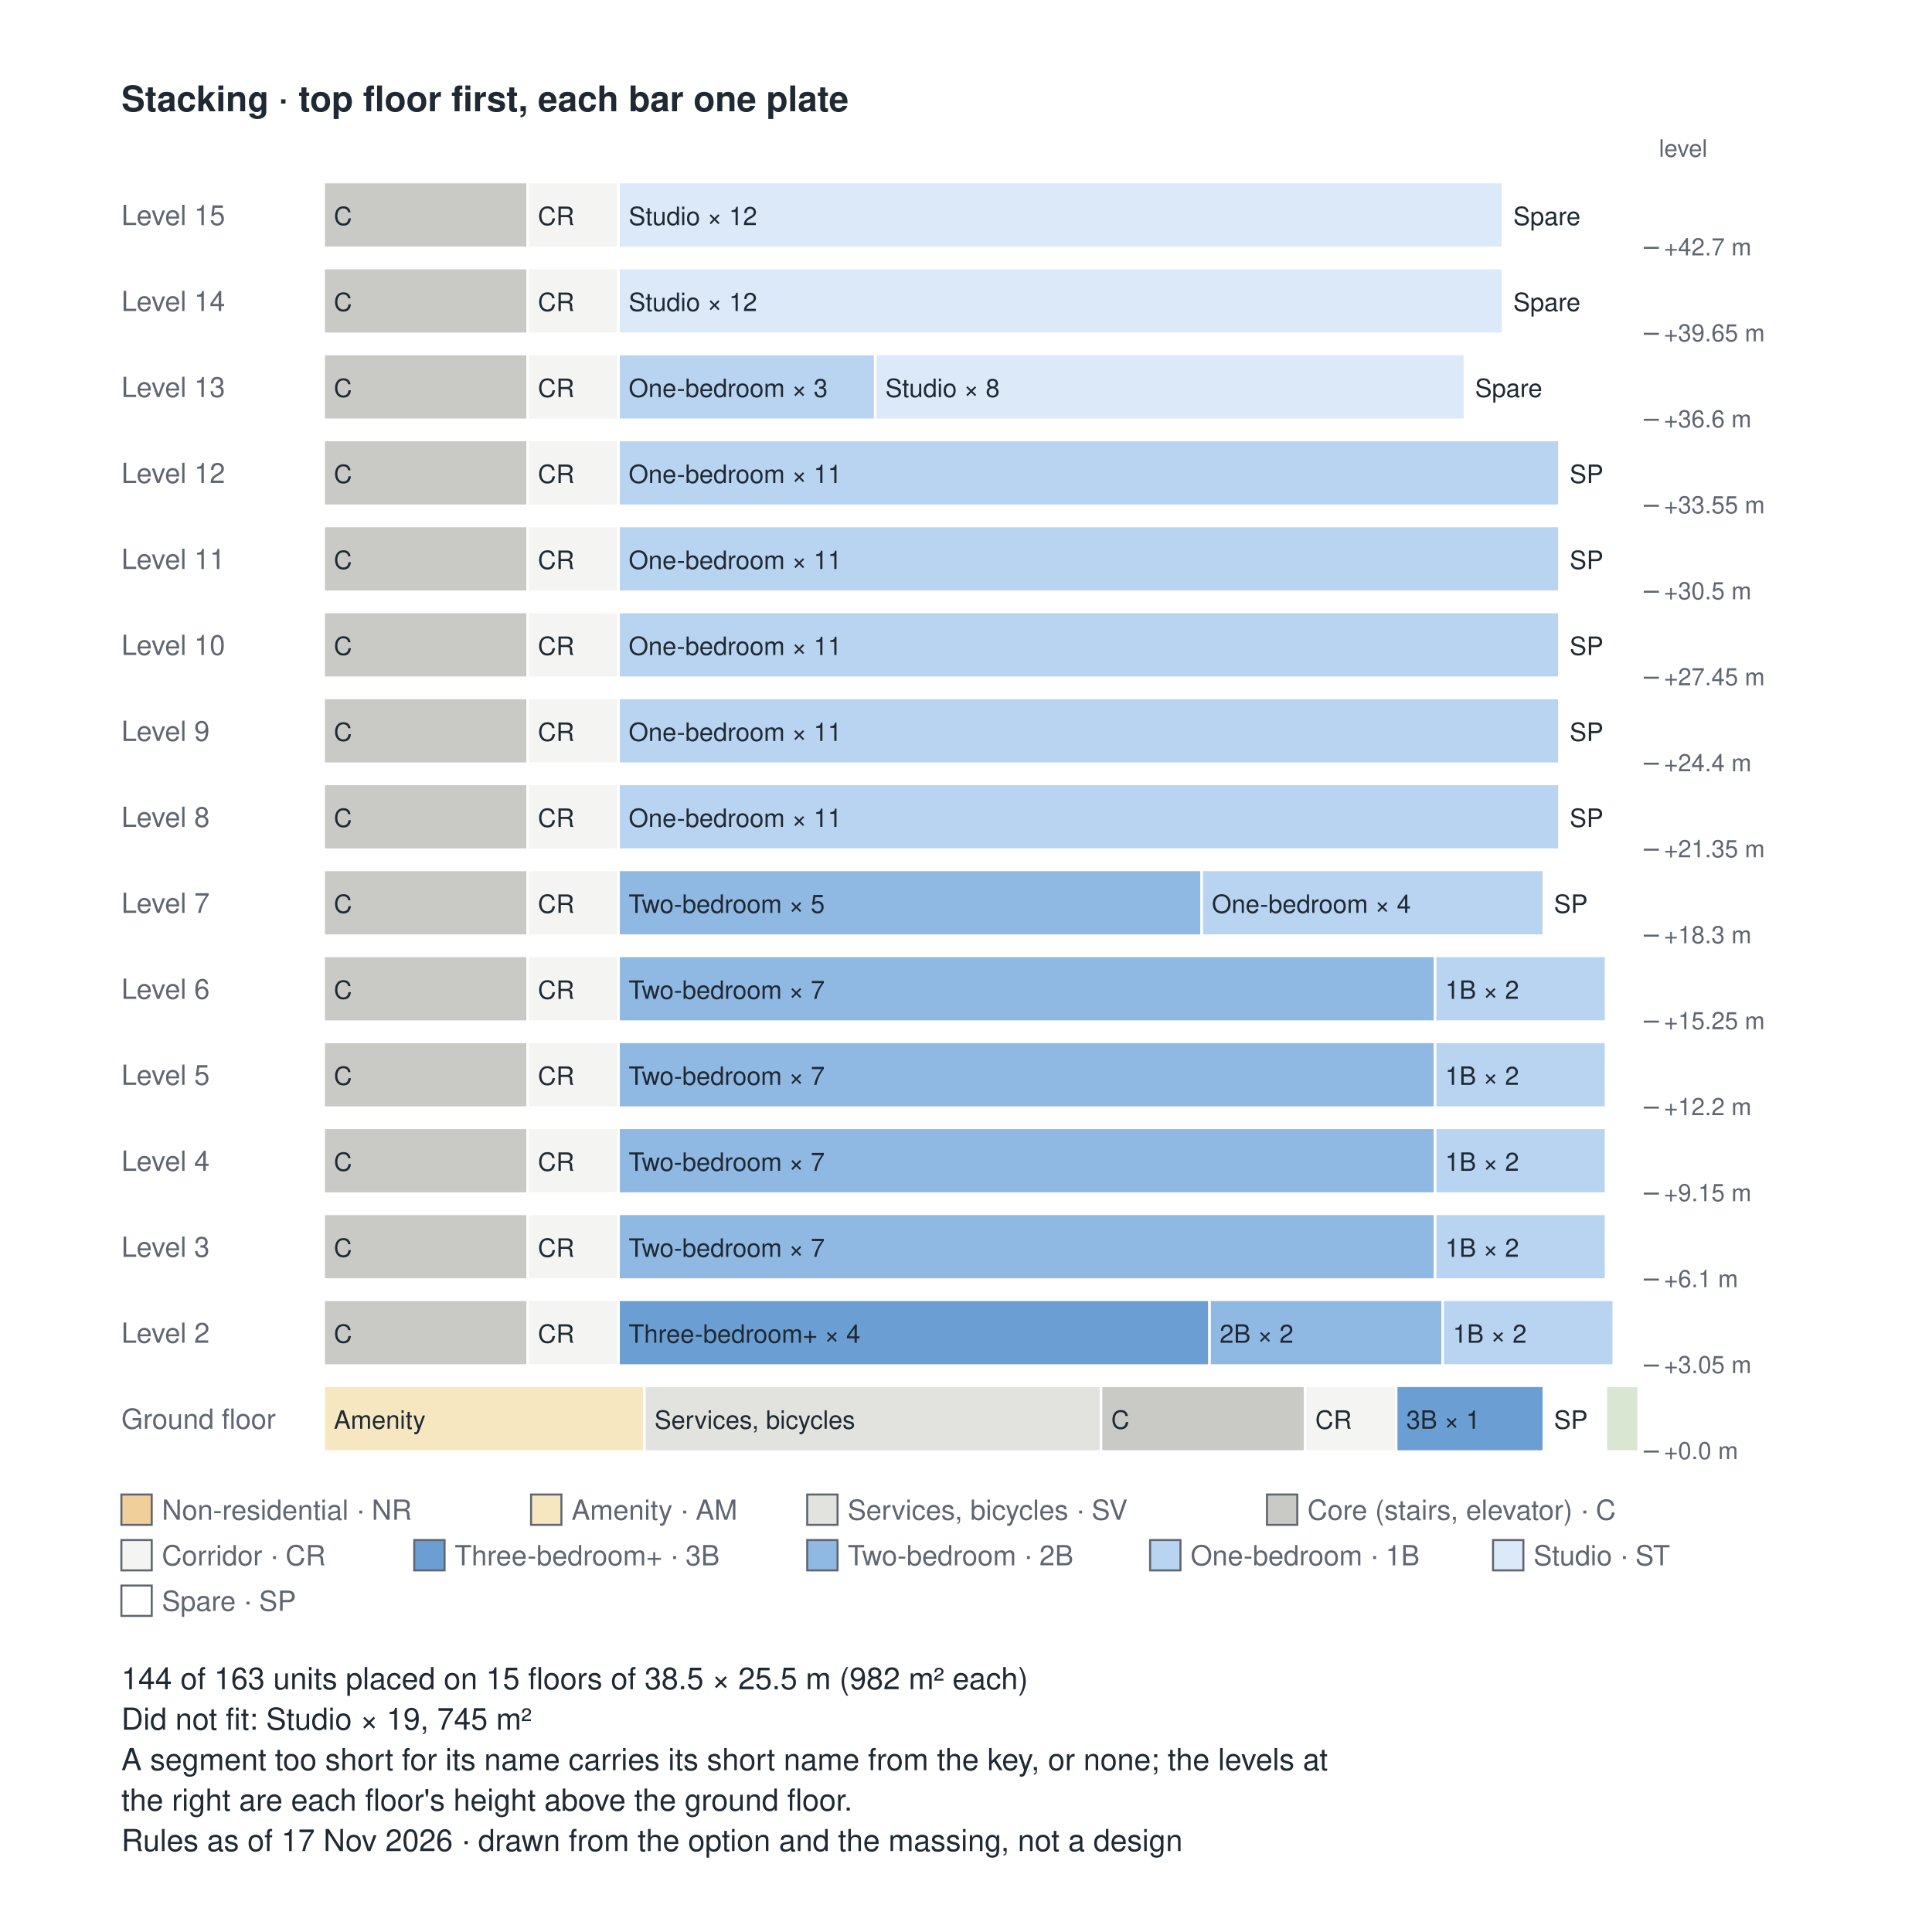
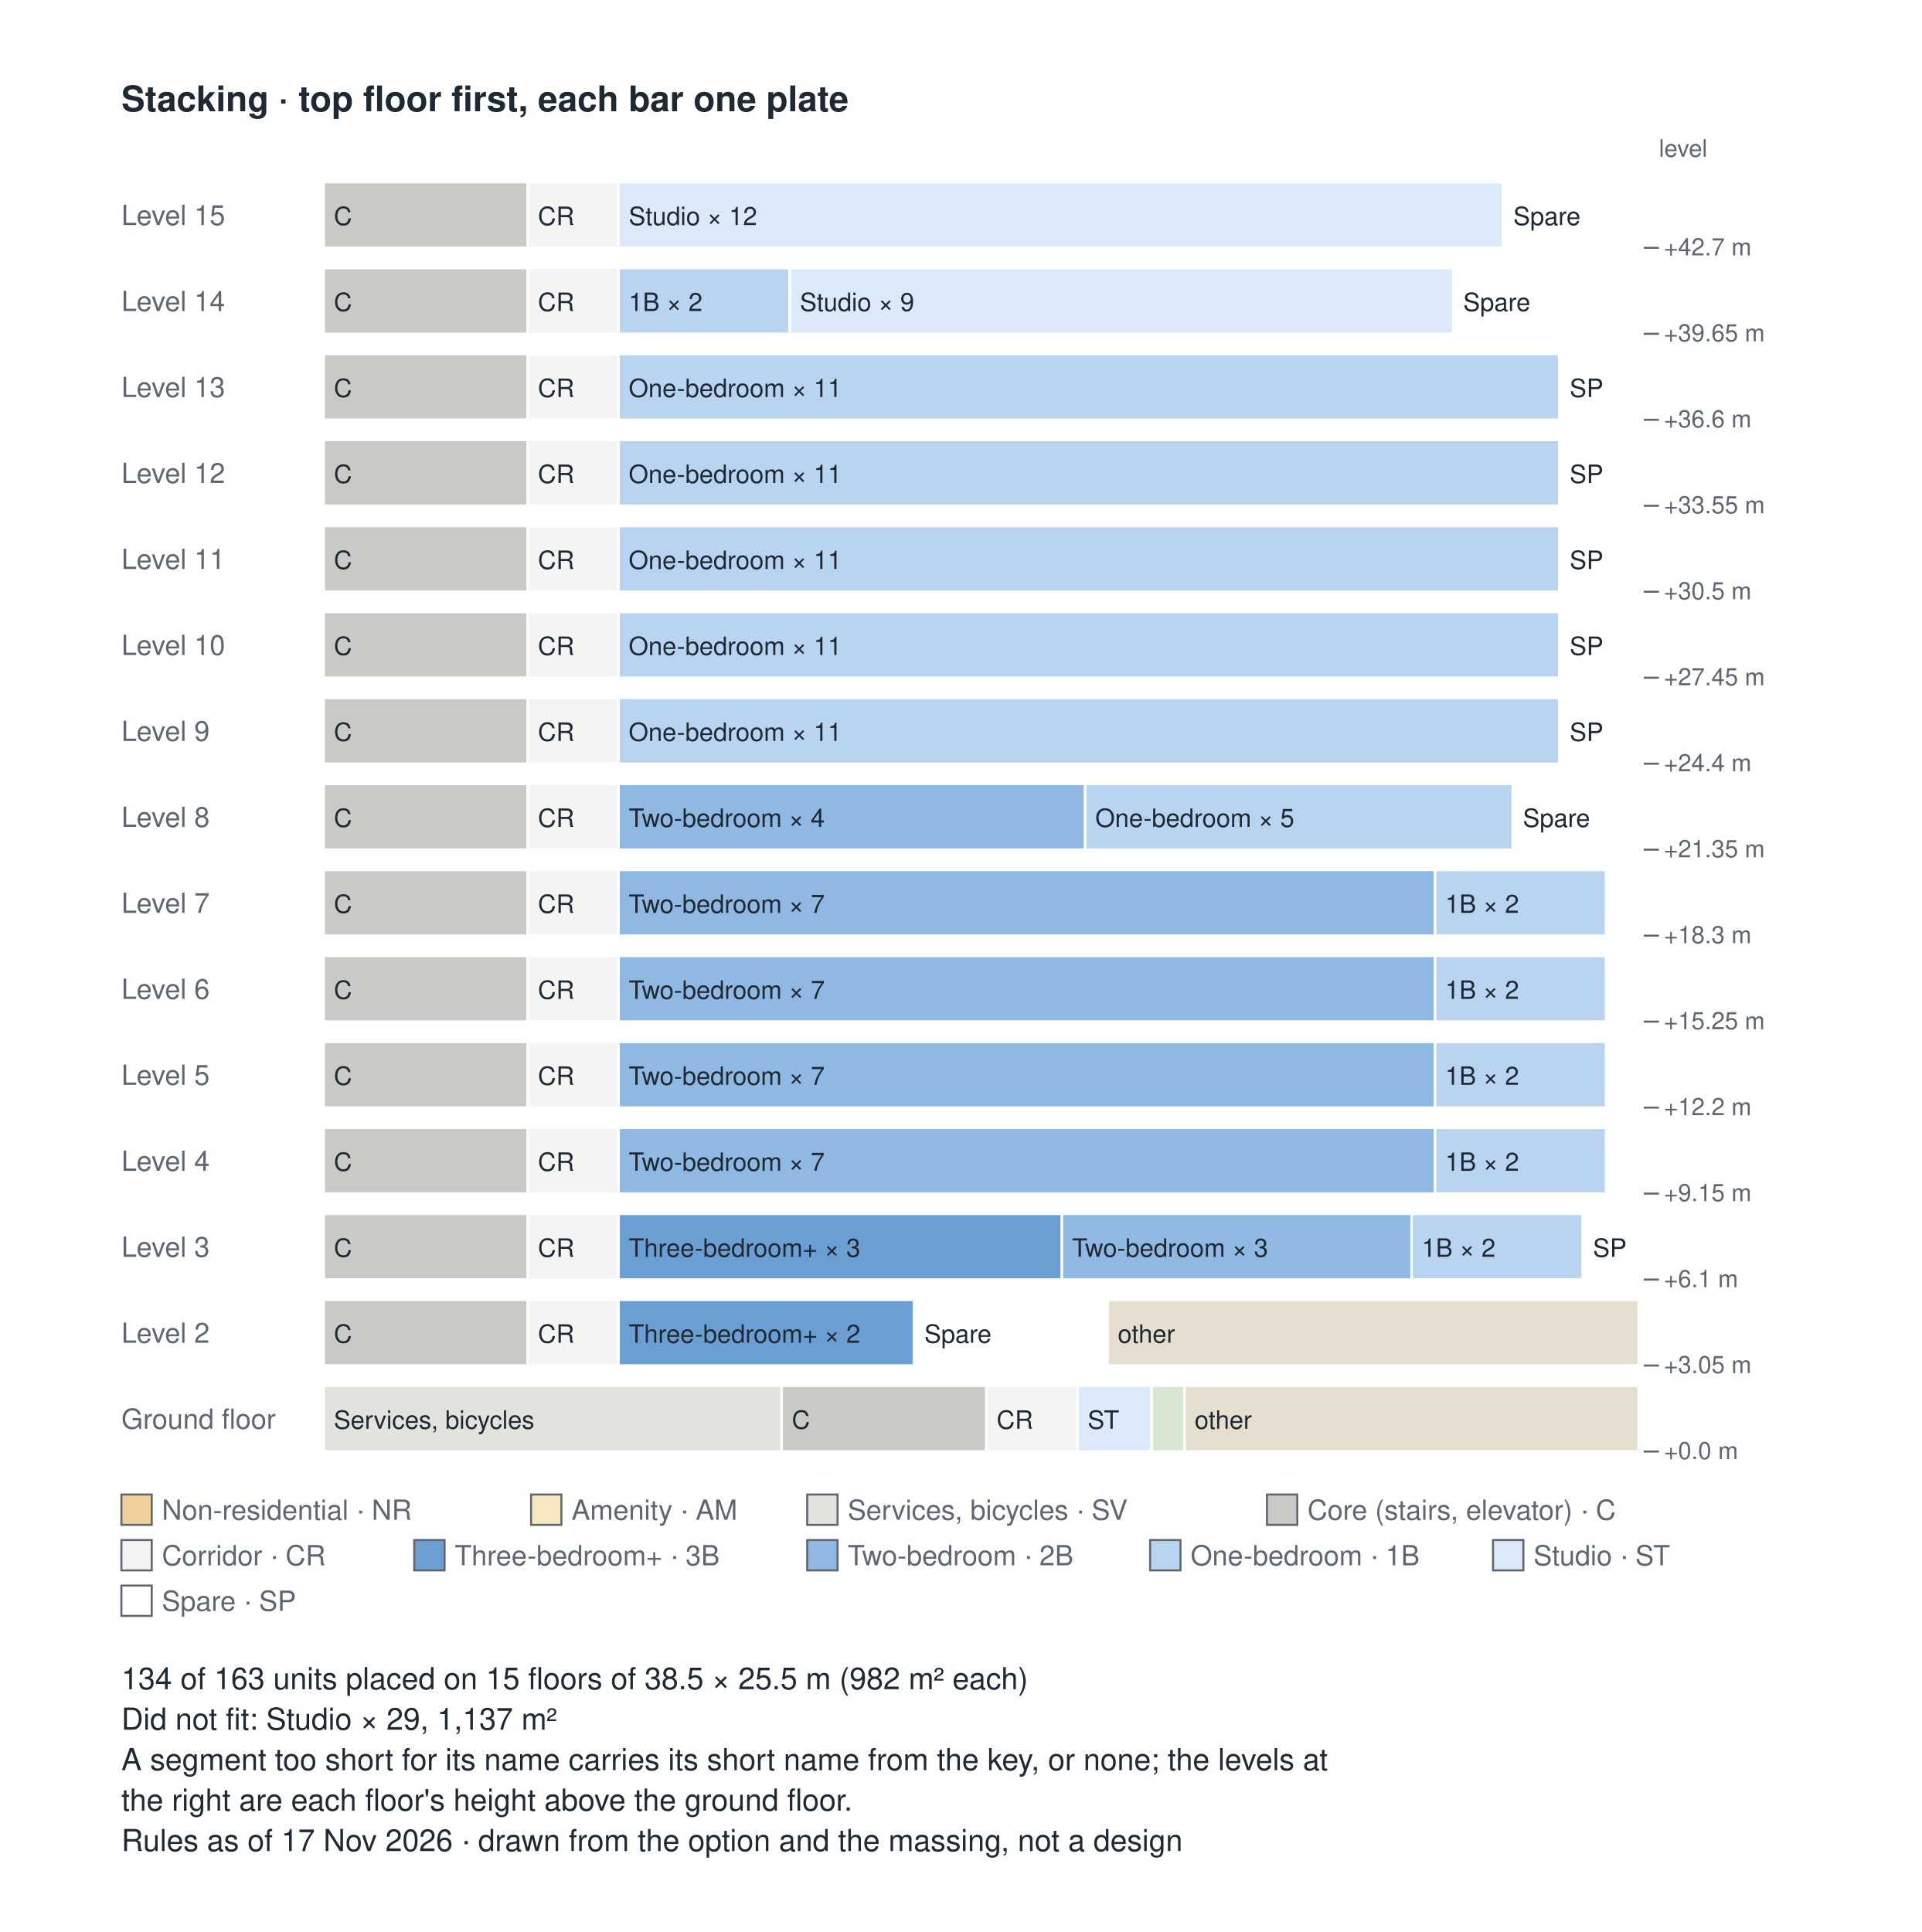
<svg xmlns="http://www.w3.org/2000/svg" width="760" height="764" viewBox="0 0 760 764" font-family="IBM Plex Sans, Helvetica, Arial, sans-serif" font-size="12" fill="#1f2933" role="img" aria-label="Stacking diagram">
  <rect width="100%" height="100%" fill="#ffffff" />
  <text x="48" y="44" font-size="14" font-weight="600">Stacking · top floor first, each bar one plate</text>
  <text x="656" y="62" font-size="9.5" fill="#5f6672">level</text>
  <text x="48" y="89.0" font-size="11" fill="#5f6672">Level 15</text>
  <rect x="128.0" y="72" width="80.7" height="26" fill="#c9c9c5" stroke="#ffffff" stroke-width="1" />
  <text x="132.0" y="89.0" font-size="10" fill="#1f2933">C</text>
  <rect x="208.7" y="72" width="35.9" height="26" fill="#f4f4f2" stroke="#ffffff" stroke-width="1" />
  <text x="212.7" y="89.0" font-size="10" fill="#1f2933">CR</text>
  <rect x="244.6" y="72" width="349.8" height="26" fill="#dbe9f8" stroke="#ffffff" stroke-width="1" />
  <text x="248.6" y="89.0" font-size="10" fill="#1f2933">Studio × 12</text>
  <rect x="594.4" y="72" width="53.6" height="26" fill="#ffffff" stroke="#ffffff" stroke-width="1" />
  <text x="598.4" y="89.0" font-size="10" fill="#1f2933">Spare</text>
  <line x1="650" y1="98" x2="656" y2="98" stroke="#5f6672" stroke-width="0.8" />
  <text x="658" y="101.0" font-size="9.5" fill="#5f6672">+42.7 m</text>
  <text x="48" y="123.0" font-size="11" fill="#5f6672">Level 14</text>
  <rect x="128.0" y="106" width="80.7" height="26" fill="#c9c9c5" stroke="#ffffff" stroke-width="1" />
  <text x="132.0" y="123.0" font-size="10" fill="#1f2933">C</text>
  <rect x="208.7" y="106" width="35.9" height="26" fill="#f4f4f2" stroke="#ffffff" stroke-width="1" />
  <text x="212.7" y="123.0" font-size="10" fill="#1f2933">CR</text>
-   <rect x="244.6" y="106" width="349.8" height="26" fill="#dbe9f8" stroke="#ffffff" stroke-width="1" />
-   <text x="248.6" y="123.0" font-size="10" fill="#1f2933">Studio × 12</text>
-   <rect x="594.4" y="106" width="53.6" height="26" fill="#ffffff" stroke="#ffffff" stroke-width="1" />
-   <text x="598.4" y="123.0" font-size="10" fill="#1f2933">Spare</text>
+   <rect x="244.6" y="106" width="67.6" height="26" fill="#b9d4f0" stroke="#ffffff" stroke-width="1" />
+   <text x="248.6" y="123.0" font-size="10" fill="#1f2933">1B × 2</text>
+   <rect x="312.3" y="106" width="262.4" height="26" fill="#dbe9f8" stroke="#ffffff" stroke-width="1" />
+   <text x="316.3" y="123.0" font-size="10" fill="#1f2933">Studio × 9</text>
+   <rect x="574.6" y="106" width="73.4" height="26" fill="#ffffff" stroke="#ffffff" stroke-width="1" />
+   <text x="578.6" y="123.0" font-size="10" fill="#1f2933">Spare</text>
  <line x1="650" y1="132" x2="656" y2="132" stroke="#5f6672" stroke-width="0.8" />
  <text x="658" y="135.0" font-size="9.5" fill="#5f6672">+39.65 m</text>
  <text x="48" y="157.0" font-size="11" fill="#5f6672">Level 13</text>
  <rect x="128.0" y="140" width="80.7" height="26" fill="#c9c9c5" stroke="#ffffff" stroke-width="1" />
  <text x="132.0" y="157.0" font-size="10" fill="#1f2933">C</text>
  <rect x="208.7" y="140" width="35.9" height="26" fill="#f4f4f2" stroke="#ffffff" stroke-width="1" />
  <text x="212.7" y="157.0" font-size="10" fill="#1f2933">CR</text>
-   <rect x="244.6" y="140" width="101.5" height="26" fill="#b9d4f0" stroke="#ffffff" stroke-width="1" />
-   <text x="248.6" y="157.0" font-size="10" fill="#1f2933">One-bedroom × 3</text>
-   <rect x="346.1" y="140" width="233.2" height="26" fill="#dbe9f8" stroke="#ffffff" stroke-width="1" />
-   <text x="350.1" y="157.0" font-size="10" fill="#1f2933">Studio × 8</text>
-   <rect x="579.3" y="140" width="68.7" height="26" fill="#ffffff" stroke="#ffffff" stroke-width="1" />
-   <text x="583.3" y="157.0" font-size="10" fill="#1f2933">Spare</text>
+   <rect x="244.6" y="140" width="372.1" height="26" fill="#b9d4f0" stroke="#ffffff" stroke-width="1" />
+   <text x="248.6" y="157.0" font-size="10" fill="#1f2933">One-bedroom × 11</text>
+   <rect x="616.7" y="140" width="31.3" height="26" fill="#ffffff" stroke="#ffffff" stroke-width="1" />
+   <text x="620.7" y="157.0" font-size="10" fill="#1f2933">SP</text>
  <line x1="650" y1="166" x2="656" y2="166" stroke="#5f6672" stroke-width="0.8" />
  <text x="658" y="169.0" font-size="9.5" fill="#5f6672">+36.6 m</text>
  <text x="48" y="191.0" font-size="11" fill="#5f6672">Level 12</text>
  <rect x="128.0" y="174" width="80.7" height="26" fill="#c9c9c5" stroke="#ffffff" stroke-width="1" />
  <text x="132.0" y="191.0" font-size="10" fill="#1f2933">C</text>
  <rect x="208.7" y="174" width="35.9" height="26" fill="#f4f4f2" stroke="#ffffff" stroke-width="1" />
  <text x="212.7" y="191.0" font-size="10" fill="#1f2933">CR</text>
  <rect x="244.6" y="174" width="372.1" height="26" fill="#b9d4f0" stroke="#ffffff" stroke-width="1" />
  <text x="248.6" y="191.0" font-size="10" fill="#1f2933">One-bedroom × 11</text>
  <rect x="616.7" y="174" width="31.3" height="26" fill="#ffffff" stroke="#ffffff" stroke-width="1" />
  <text x="620.7" y="191.0" font-size="10" fill="#1f2933">SP</text>
  <line x1="650" y1="200" x2="656" y2="200" stroke="#5f6672" stroke-width="0.8" />
  <text x="658" y="203.0" font-size="9.5" fill="#5f6672">+33.55 m</text>
  <text x="48" y="225.0" font-size="11" fill="#5f6672">Level 11</text>
  <rect x="128.0" y="208" width="80.7" height="26" fill="#c9c9c5" stroke="#ffffff" stroke-width="1" />
  <text x="132.0" y="225.0" font-size="10" fill="#1f2933">C</text>
  <rect x="208.7" y="208" width="35.9" height="26" fill="#f4f4f2" stroke="#ffffff" stroke-width="1" />
  <text x="212.7" y="225.0" font-size="10" fill="#1f2933">CR</text>
  <rect x="244.6" y="208" width="372.1" height="26" fill="#b9d4f0" stroke="#ffffff" stroke-width="1" />
  <text x="248.6" y="225.0" font-size="10" fill="#1f2933">One-bedroom × 11</text>
  <rect x="616.7" y="208" width="31.3" height="26" fill="#ffffff" stroke="#ffffff" stroke-width="1" />
  <text x="620.7" y="225.0" font-size="10" fill="#1f2933">SP</text>
  <line x1="650" y1="234" x2="656" y2="234" stroke="#5f6672" stroke-width="0.8" />
  <text x="658" y="237.0" font-size="9.5" fill="#5f6672">+30.5 m</text>
  <text x="48" y="259.0" font-size="11" fill="#5f6672">Level 10</text>
  <rect x="128.0" y="242" width="80.7" height="26" fill="#c9c9c5" stroke="#ffffff" stroke-width="1" />
  <text x="132.0" y="259.0" font-size="10" fill="#1f2933">C</text>
  <rect x="208.7" y="242" width="35.9" height="26" fill="#f4f4f2" stroke="#ffffff" stroke-width="1" />
  <text x="212.7" y="259.0" font-size="10" fill="#1f2933">CR</text>
  <rect x="244.6" y="242" width="372.1" height="26" fill="#b9d4f0" stroke="#ffffff" stroke-width="1" />
  <text x="248.6" y="259.0" font-size="10" fill="#1f2933">One-bedroom × 11</text>
  <rect x="616.7" y="242" width="31.3" height="26" fill="#ffffff" stroke="#ffffff" stroke-width="1" />
  <text x="620.7" y="259.0" font-size="10" fill="#1f2933">SP</text>
  <line x1="650" y1="268" x2="656" y2="268" stroke="#5f6672" stroke-width="0.8" />
  <text x="658" y="271.0" font-size="9.5" fill="#5f6672">+27.45 m</text>
  <text x="48" y="293.0" font-size="11" fill="#5f6672">Level 9</text>
  <rect x="128.0" y="276" width="80.7" height="26" fill="#c9c9c5" stroke="#ffffff" stroke-width="1" />
  <text x="132.0" y="293.0" font-size="10" fill="#1f2933">C</text>
  <rect x="208.7" y="276" width="35.9" height="26" fill="#f4f4f2" stroke="#ffffff" stroke-width="1" />
  <text x="212.7" y="293.0" font-size="10" fill="#1f2933">CR</text>
  <rect x="244.6" y="276" width="372.1" height="26" fill="#b9d4f0" stroke="#ffffff" stroke-width="1" />
  <text x="248.6" y="293.0" font-size="10" fill="#1f2933">One-bedroom × 11</text>
  <rect x="616.7" y="276" width="31.3" height="26" fill="#ffffff" stroke="#ffffff" stroke-width="1" />
  <text x="620.7" y="293.0" font-size="10" fill="#1f2933">SP</text>
  <line x1="650" y1="302" x2="656" y2="302" stroke="#5f6672" stroke-width="0.8" />
  <text x="658" y="305.0" font-size="9.5" fill="#5f6672">+24.4 m</text>
  <text x="48" y="327.0" font-size="11" fill="#5f6672">Level 8</text>
  <rect x="128.0" y="310" width="80.7" height="26" fill="#c9c9c5" stroke="#ffffff" stroke-width="1" />
  <text x="132.0" y="327.0" font-size="10" fill="#1f2933">C</text>
-   <rect x="208.7" y="310" width="35.9" height="26" fill="#f4f4f2" stroke="#ffffff" stroke-width="1" />
+   <rect x="208.7" y="310" width="36.0" height="26" fill="#f4f4f2" stroke="#ffffff" stroke-width="1" />
  <text x="212.7" y="327.0" font-size="10" fill="#1f2933">CR</text>
-   <rect x="244.6" y="310" width="372.1" height="26" fill="#b9d4f0" stroke="#ffffff" stroke-width="1" />
-   <text x="248.6" y="327.0" font-size="10" fill="#1f2933">One-bedroom × 11</text>
-   <rect x="616.7" y="310" width="31.3" height="26" fill="#ffffff" stroke="#ffffff" stroke-width="1" />
-   <text x="620.7" y="327.0" font-size="10" fill="#1f2933">SP</text>
+   <rect x="244.6" y="310" width="184.5" height="26" fill="#8fb8e3" stroke="#ffffff" stroke-width="1" />
+   <text x="248.6" y="327.0" font-size="10" fill="#1f2933">Two-bedroom × 4</text>
+   <rect x="429.1" y="310" width="169.1" height="26" fill="#b9d4f0" stroke="#ffffff" stroke-width="1" />
+   <text x="433.1" y="327.0" font-size="10" fill="#1f2933">One-bedroom × 5</text>
+   <rect x="598.2" y="310" width="49.8" height="26" fill="#ffffff" stroke="#ffffff" stroke-width="1" />
+   <text x="602.2" y="327.0" font-size="10" fill="#1f2933">Spare</text>
  <line x1="650" y1="336" x2="656" y2="336" stroke="#5f6672" stroke-width="0.8" />
  <text x="658" y="339.0" font-size="9.5" fill="#5f6672">+21.35 m</text>
  <text x="48" y="361.0" font-size="11" fill="#5f6672">Level 7</text>
  <rect x="128.0" y="344" width="80.7" height="26" fill="#c9c9c5" stroke="#ffffff" stroke-width="1" />
  <text x="132.0" y="361.0" font-size="10" fill="#1f2933">C</text>
  <rect x="208.7" y="344" width="36.0" height="26" fill="#f4f4f2" stroke="#ffffff" stroke-width="1" />
  <text x="212.7" y="361.0" font-size="10" fill="#1f2933">CR</text>
-   <rect x="244.6" y="344" width="230.6" height="26" fill="#8fb8e3" stroke="#ffffff" stroke-width="1" />
-   <text x="248.6" y="361.0" font-size="10" fill="#1f2933">Two-bedroom × 5</text>
-   <rect x="475.2" y="344" width="135.3" height="26" fill="#b9d4f0" stroke="#ffffff" stroke-width="1" />
-   <text x="479.2" y="361.0" font-size="10" fill="#1f2933">One-bedroom × 4</text>
-   <rect x="610.5" y="344" width="37.5" height="26" fill="#ffffff" stroke="#ffffff" stroke-width="1" />
-   <text x="614.5" y="361.0" font-size="10" fill="#1f2933">SP</text>
+   <rect x="244.6" y="344" width="322.9" height="26" fill="#8fb8e3" stroke="#ffffff" stroke-width="1" />
+   <text x="248.6" y="361.0" font-size="10" fill="#1f2933">Two-bedroom × 7</text>
+   <rect x="567.5" y="344" width="67.7" height="26" fill="#b9d4f0" stroke="#ffffff" stroke-width="1" />
+   <text x="571.5" y="361.0" font-size="10" fill="#1f2933">1B × 2</text>
+   <rect x="635.1" y="344" width="12.9" height="26" fill="#ffffff" stroke="#ffffff" stroke-width="1" />
  <line x1="650" y1="370" x2="656" y2="370" stroke="#5f6672" stroke-width="0.8" />
  <text x="658" y="373.0" font-size="9.5" fill="#5f6672">+18.3 m</text>
  <text x="48" y="395.0" font-size="11" fill="#5f6672">Level 6</text>
  <rect x="128.0" y="378" width="80.7" height="26" fill="#c9c9c5" stroke="#ffffff" stroke-width="1" />
  <text x="132.0" y="395.0" font-size="10" fill="#1f2933">C</text>
  <rect x="208.7" y="378" width="36.0" height="26" fill="#f4f4f2" stroke="#ffffff" stroke-width="1" />
  <text x="212.7" y="395.0" font-size="10" fill="#1f2933">CR</text>
  <rect x="244.6" y="378" width="322.9" height="26" fill="#8fb8e3" stroke="#ffffff" stroke-width="1" />
  <text x="248.6" y="395.0" font-size="10" fill="#1f2933">Two-bedroom × 7</text>
  <rect x="567.5" y="378" width="67.7" height="26" fill="#b9d4f0" stroke="#ffffff" stroke-width="1" />
  <text x="571.5" y="395.0" font-size="10" fill="#1f2933">1B × 2</text>
  <rect x="635.1" y="378" width="12.9" height="26" fill="#ffffff" stroke="#ffffff" stroke-width="1" />
  <line x1="650" y1="404" x2="656" y2="404" stroke="#5f6672" stroke-width="0.8" />
  <text x="658" y="407.0" font-size="9.5" fill="#5f6672">+15.25 m</text>
  <text x="48" y="429.0" font-size="11" fill="#5f6672">Level 5</text>
  <rect x="128.0" y="412" width="80.7" height="26" fill="#c9c9c5" stroke="#ffffff" stroke-width="1" />
  <text x="132.0" y="429.0" font-size="10" fill="#1f2933">C</text>
  <rect x="208.7" y="412" width="36.0" height="26" fill="#f4f4f2" stroke="#ffffff" stroke-width="1" />
  <text x="212.7" y="429.0" font-size="10" fill="#1f2933">CR</text>
  <rect x="244.6" y="412" width="322.9" height="26" fill="#8fb8e3" stroke="#ffffff" stroke-width="1" />
  <text x="248.6" y="429.0" font-size="10" fill="#1f2933">Two-bedroom × 7</text>
  <rect x="567.5" y="412" width="67.7" height="26" fill="#b9d4f0" stroke="#ffffff" stroke-width="1" />
  <text x="571.5" y="429.0" font-size="10" fill="#1f2933">1B × 2</text>
  <rect x="635.1" y="412" width="12.9" height="26" fill="#ffffff" stroke="#ffffff" stroke-width="1" />
  <line x1="650" y1="438" x2="656" y2="438" stroke="#5f6672" stroke-width="0.8" />
  <text x="658" y="441.0" font-size="9.5" fill="#5f6672">+12.2 m</text>
  <text x="48" y="463.0" font-size="11" fill="#5f6672">Level 4</text>
  <rect x="128.0" y="446" width="80.7" height="26" fill="#c9c9c5" stroke="#ffffff" stroke-width="1" />
  <text x="132.0" y="463.0" font-size="10" fill="#1f2933">C</text>
  <rect x="208.7" y="446" width="36.0" height="26" fill="#f4f4f2" stroke="#ffffff" stroke-width="1" />
  <text x="212.7" y="463.0" font-size="10" fill="#1f2933">CR</text>
  <rect x="244.6" y="446" width="322.9" height="26" fill="#8fb8e3" stroke="#ffffff" stroke-width="1" />
  <text x="248.6" y="463.0" font-size="10" fill="#1f2933">Two-bedroom × 7</text>
  <rect x="567.5" y="446" width="67.7" height="26" fill="#b9d4f0" stroke="#ffffff" stroke-width="1" />
  <text x="571.5" y="463.0" font-size="10" fill="#1f2933">1B × 2</text>
  <rect x="635.1" y="446" width="12.9" height="26" fill="#ffffff" stroke="#ffffff" stroke-width="1" />
  <line x1="650" y1="472" x2="656" y2="472" stroke="#5f6672" stroke-width="0.8" />
  <text x="658" y="475.0" font-size="9.5" fill="#5f6672">+9.15 m</text>
  <text x="48" y="497.0" font-size="11" fill="#5f6672">Level 3</text>
  <rect x="128.0" y="480" width="80.7" height="26" fill="#c9c9c5" stroke="#ffffff" stroke-width="1" />
  <text x="132.0" y="497.0" font-size="10" fill="#1f2933">C</text>
  <rect x="208.7" y="480" width="36.0" height="26" fill="#f4f4f2" stroke="#ffffff" stroke-width="1" />
  <text x="212.7" y="497.0" font-size="10" fill="#1f2933">CR</text>
-   <rect x="244.6" y="480" width="322.9" height="26" fill="#8fb8e3" stroke="#ffffff" stroke-width="1" />
-   <text x="248.6" y="497.0" font-size="10" fill="#1f2933">Two-bedroom × 7</text>
-   <rect x="567.5" y="480" width="67.7" height="26" fill="#b9d4f0" stroke="#ffffff" stroke-width="1" />
-   <text x="571.5" y="497.0" font-size="10" fill="#1f2933">1B × 2</text>
-   <rect x="635.1" y="480" width="12.9" height="26" fill="#ffffff" stroke="#ffffff" stroke-width="1" />
+   <rect x="244.6" y="480" width="175.3" height="26" fill="#6b9fd4" stroke="#ffffff" stroke-width="1" />
+   <text x="248.6" y="497.0" font-size="10" fill="#1f2933">Three-bedroom+ × 3</text>
+   <rect x="419.9" y="480" width="138.4" height="26" fill="#8fb8e3" stroke="#ffffff" stroke-width="1" />
+   <text x="423.9" y="497.0" font-size="10" fill="#1f2933">Two-bedroom × 3</text>
+   <rect x="558.2" y="480" width="67.7" height="26" fill="#b9d4f0" stroke="#ffffff" stroke-width="1" />
+   <text x="562.2" y="497.0" font-size="10" fill="#1f2933">1B × 2</text>
+   <rect x="625.9" y="480" width="22.1" height="26" fill="#ffffff" stroke="#ffffff" stroke-width="1" />
+   <text x="629.9" y="497.0" font-size="10" fill="#1f2933">SP</text>
  <line x1="650" y1="506" x2="656" y2="506" stroke="#5f6672" stroke-width="0.8" />
  <text x="658" y="509.0" font-size="9.5" fill="#5f6672">+6.1 m</text>
  <text x="48" y="531.0" font-size="11" fill="#5f6672">Level 2</text>
  <rect x="128.0" y="514" width="80.7" height="26" fill="#c9c9c5" stroke="#ffffff" stroke-width="1" />
  <text x="132.0" y="531.0" font-size="10" fill="#1f2933">C</text>
  <rect x="208.7" y="514" width="36.0" height="26" fill="#f4f4f2" stroke="#ffffff" stroke-width="1" />
  <text x="212.7" y="531.0" font-size="10" fill="#1f2933">CR</text>
-   <rect x="244.6" y="514" width="233.7" height="26" fill="#6b9fd4" stroke="#ffffff" stroke-width="1" />
-   <text x="248.6" y="531.0" font-size="10" fill="#1f2933">Three-bedroom+ × 4</text>
-   <rect x="478.3" y="514" width="92.2" height="26" fill="#8fb8e3" stroke="#ffffff" stroke-width="1" />
-   <text x="482.3" y="531.0" font-size="10" fill="#1f2933">2B × 2</text>
-   <rect x="570.5" y="514" width="67.7" height="26" fill="#b9d4f0" stroke="#ffffff" stroke-width="1" />
-   <text x="574.5" y="531.0" font-size="10" fill="#1f2933">1B × 2</text>
-   <rect x="638.2" y="514" width="9.8" height="26" fill="#ffffff" stroke="#ffffff" stroke-width="1" />
+   <rect x="244.6" y="514" width="116.8" height="26" fill="#6b9fd4" stroke="#ffffff" stroke-width="1" />
+   <text x="248.6" y="531.0" font-size="10" fill="#1f2933">Three-bedroom+ × 2</text>
+   <rect x="361.5" y="514" width="76.5" height="26" fill="#ffffff" stroke="#ffffff" stroke-width="1" />
+   <text x="365.5" y="531.0" font-size="10" fill="#1f2933">Spare</text>
+   <rect x="438.0" y="514" width="210.0" height="26" fill="#e6dfd0" stroke="#ffffff" stroke-width="1" />
+   <text x="442.0" y="531.0" font-size="10" fill="#1f2933">other</text>
  <line x1="650" y1="540" x2="656" y2="540" stroke="#5f6672" stroke-width="0.8" />
  <text x="658" y="543.0" font-size="9.5" fill="#5f6672">+3.05 m</text>
  <text x="48" y="565.0" font-size="11" fill="#5f6672">Ground floor</text>
-   <rect x="128.0" y="548" width="126.8" height="26" fill="#f6e7c1" stroke="#ffffff" stroke-width="1" />
-   <text x="132.0" y="565.0" font-size="10" fill="#1f2933">Amenity</text>
-   <rect x="254.8" y="548" width="180.6" height="26" fill="#e2e2df" stroke="#ffffff" stroke-width="1" />
-   <text x="258.8" y="565.0" font-size="10" fill="#1f2933">Services, bicycles</text>
-   <rect x="435.4" y="548" width="80.7" height="26" fill="#c9c9c5" stroke="#ffffff" stroke-width="1" />
-   <text x="439.4" y="565.0" font-size="10" fill="#1f2933">C</text>
-   <rect x="516.1" y="548" width="36.0" height="26" fill="#f4f4f2" stroke="#ffffff" stroke-width="1" />
-   <text x="520.1" y="565.0" font-size="10" fill="#1f2933">CR</text>
-   <rect x="552.1" y="548" width="58.4" height="26" fill="#6b9fd4" stroke="#ffffff" stroke-width="1" />
-   <text x="556.1" y="565.0" font-size="10" fill="#1f2933">3B × 1</text>
-   <rect x="610.5" y="548" width="24.5" height="26" fill="#ffffff" stroke="#ffffff" stroke-width="1" />
-   <text x="614.5" y="565.0" font-size="10" fill="#1f2933">SP</text>
-   <rect x="635.0" y="548" width="13.0" height="26" fill="#d9e6d2" stroke="#ffffff" stroke-width="1" />
+   <rect x="128.0" y="548" width="181.1" height="26" fill="#e2e2df" stroke="#ffffff" stroke-width="1" />
+   <text x="132.0" y="565.0" font-size="10" fill="#1f2933">Services, bicycles</text>
+   <rect x="309.1" y="548" width="80.9" height="26" fill="#c9c9c5" stroke="#ffffff" stroke-width="1" />
+   <text x="313.1" y="565.0" font-size="10" fill="#1f2933">C</text>
+   <rect x="390.1" y="548" width="36.1" height="26" fill="#f4f4f2" stroke="#ffffff" stroke-width="1" />
+   <text x="394.1" y="565.0" font-size="10" fill="#1f2933">CR</text>
+   <rect x="426.1" y="548" width="29.2" height="26" fill="#dbe9f8" stroke="#ffffff" stroke-width="1" />
+   <text x="430.1" y="565.0" font-size="10" fill="#1f2933">ST</text>
+   <rect x="455.4" y="548" width="13.0" height="26" fill="#d9e6d2" stroke="#ffffff" stroke-width="1" />
+   <rect x="468.4" y="548" width="179.6" height="26" fill="#e6dfd0" stroke="#ffffff" stroke-width="1" />
+   <text x="472.4" y="565.0" font-size="10" fill="#1f2933">other</text>
  <line x1="650" y1="574" x2="656" y2="574" stroke="#5f6672" stroke-width="0.8" />
  <text x="658" y="577.0" font-size="9.5" fill="#5f6672">+0.0 m</text>
  <g transform="translate(0.0 600.0)">
    <rect x="48.0" y="-9.0" width="12" height="12" fill="#f0cf9a" stroke="#5f6672" stroke-width="0.8" />
    <text x="64.0" y="1.0" fill="#5f6672" font-size="11">Non-residential · NR</text>
    <rect x="210.0" y="-9.0" width="12" height="12" fill="#f6e7c1" stroke="#5f6672" stroke-width="0.8" />
    <text x="226.0" y="1.0" fill="#5f6672" font-size="11">Amenity · AM</text>
    <rect x="319.2" y="-9.0" width="12" height="12" fill="#e2e2df" stroke="#5f6672" stroke-width="0.8" />
    <text x="335.2" y="1.0" fill="#5f6672" font-size="11">Services, bicycles · SV</text>
    <rect x="501.0" y="-9.0" width="12" height="12" fill="#c9c9c5" stroke="#5f6672" stroke-width="0.8" />
    <text x="517.0" y="1.0" fill="#5f6672" font-size="11">Core (stairs, elevator) · C</text>
    <rect x="48.0" y="9.0" width="12" height="12" fill="#f4f4f2" stroke="#5f6672" stroke-width="0.8" />
    <text x="64.0" y="19.0" fill="#5f6672" font-size="11">Corridor · CR</text>
    <rect x="163.8" y="9.0" width="12" height="12" fill="#6b9fd4" stroke="#5f6672" stroke-width="0.8" />
    <text x="179.8" y="19.0" fill="#5f6672" font-size="11">Three-bedroom+ · 3B</text>
    <rect x="319.2" y="9.0" width="12" height="12" fill="#8fb8e3" stroke="#5f6672" stroke-width="0.8" />
    <text x="335.2" y="19.0" fill="#5f6672" font-size="11">Two-bedroom · 2B</text>
    <rect x="454.8" y="9.0" width="12" height="12" fill="#b9d4f0" stroke="#5f6672" stroke-width="0.8" />
    <text x="470.8" y="19.0" fill="#5f6672" font-size="11">One-bedroom · 1B</text>
    <rect x="590.4" y="9.0" width="12" height="12" fill="#dbe9f8" stroke="#5f6672" stroke-width="0.8" />
    <text x="606.4" y="19.0" fill="#5f6672" font-size="11">Studio · ST</text>
    <rect x="48.0" y="27.0" width="12" height="12" fill="#ffffff" stroke="#5f6672" stroke-width="0.8" />
    <text x="64.0" y="37.0" fill="#5f6672" font-size="11">Spare · SP</text>
  </g>
-   <text x="48.0" y="668.0" font-size="12" fill="#1f2933">144 of 163 units placed on 15 floors of 38.5 × 25.5 m (982 m² each)</text>
-   <text x="48.0" y="684.0" font-size="12" fill="#1f2933">Did not fit: Studio × 19, 745 m²</text>
+   <text x="48.0" y="668.0" font-size="12" fill="#1f2933">134 of 163 units placed on 15 floors of 38.5 × 25.5 m (982 m² each)</text>
+   <text x="48.0" y="684.0" font-size="12" fill="#1f2933">Did not fit: Studio × 29, 1,137 m²</text>
  <text x="48.0" y="700.0" font-size="12" fill="#1f2933">A segment too short for its name carries its short name from the key, or none; the levels at</text>
  <text x="48.0" y="716.0" font-size="12" fill="#1f2933">the right are each floor's height above the ground floor.</text>
  <text x="48.0" y="732.0" font-size="12" fill="#1f2933">Rules as of 17 Nov 2026 · drawn from the option and the massing, not a design</text>
</svg>
